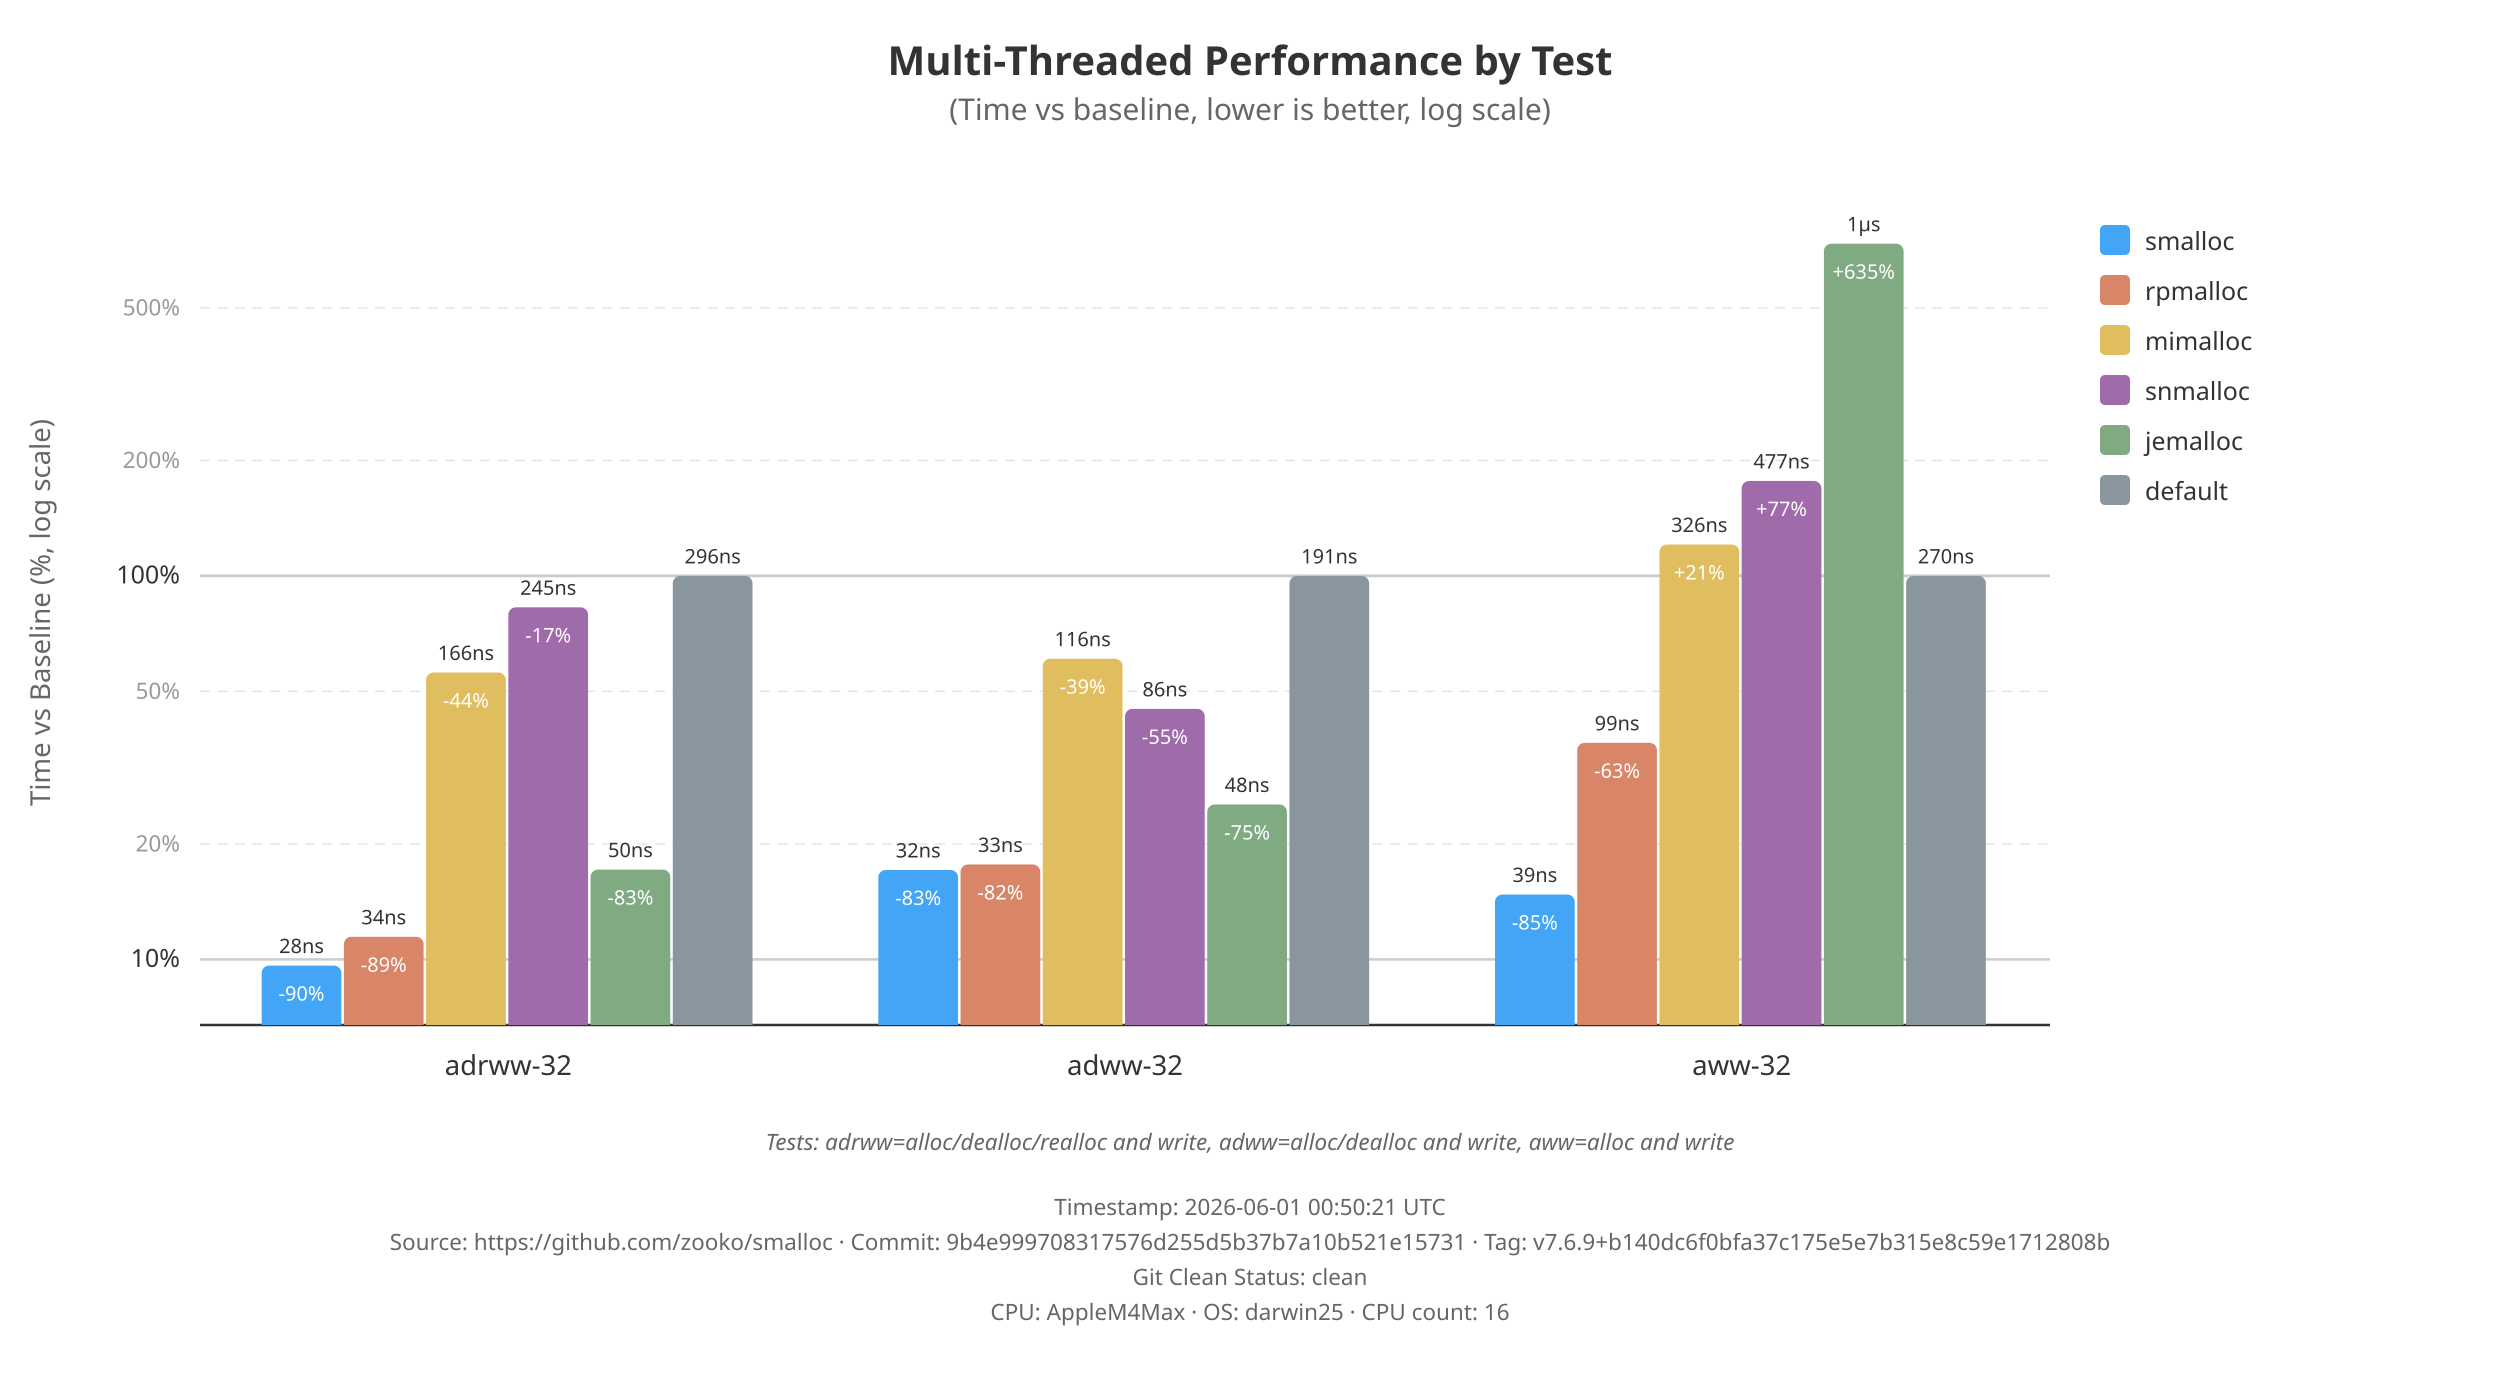
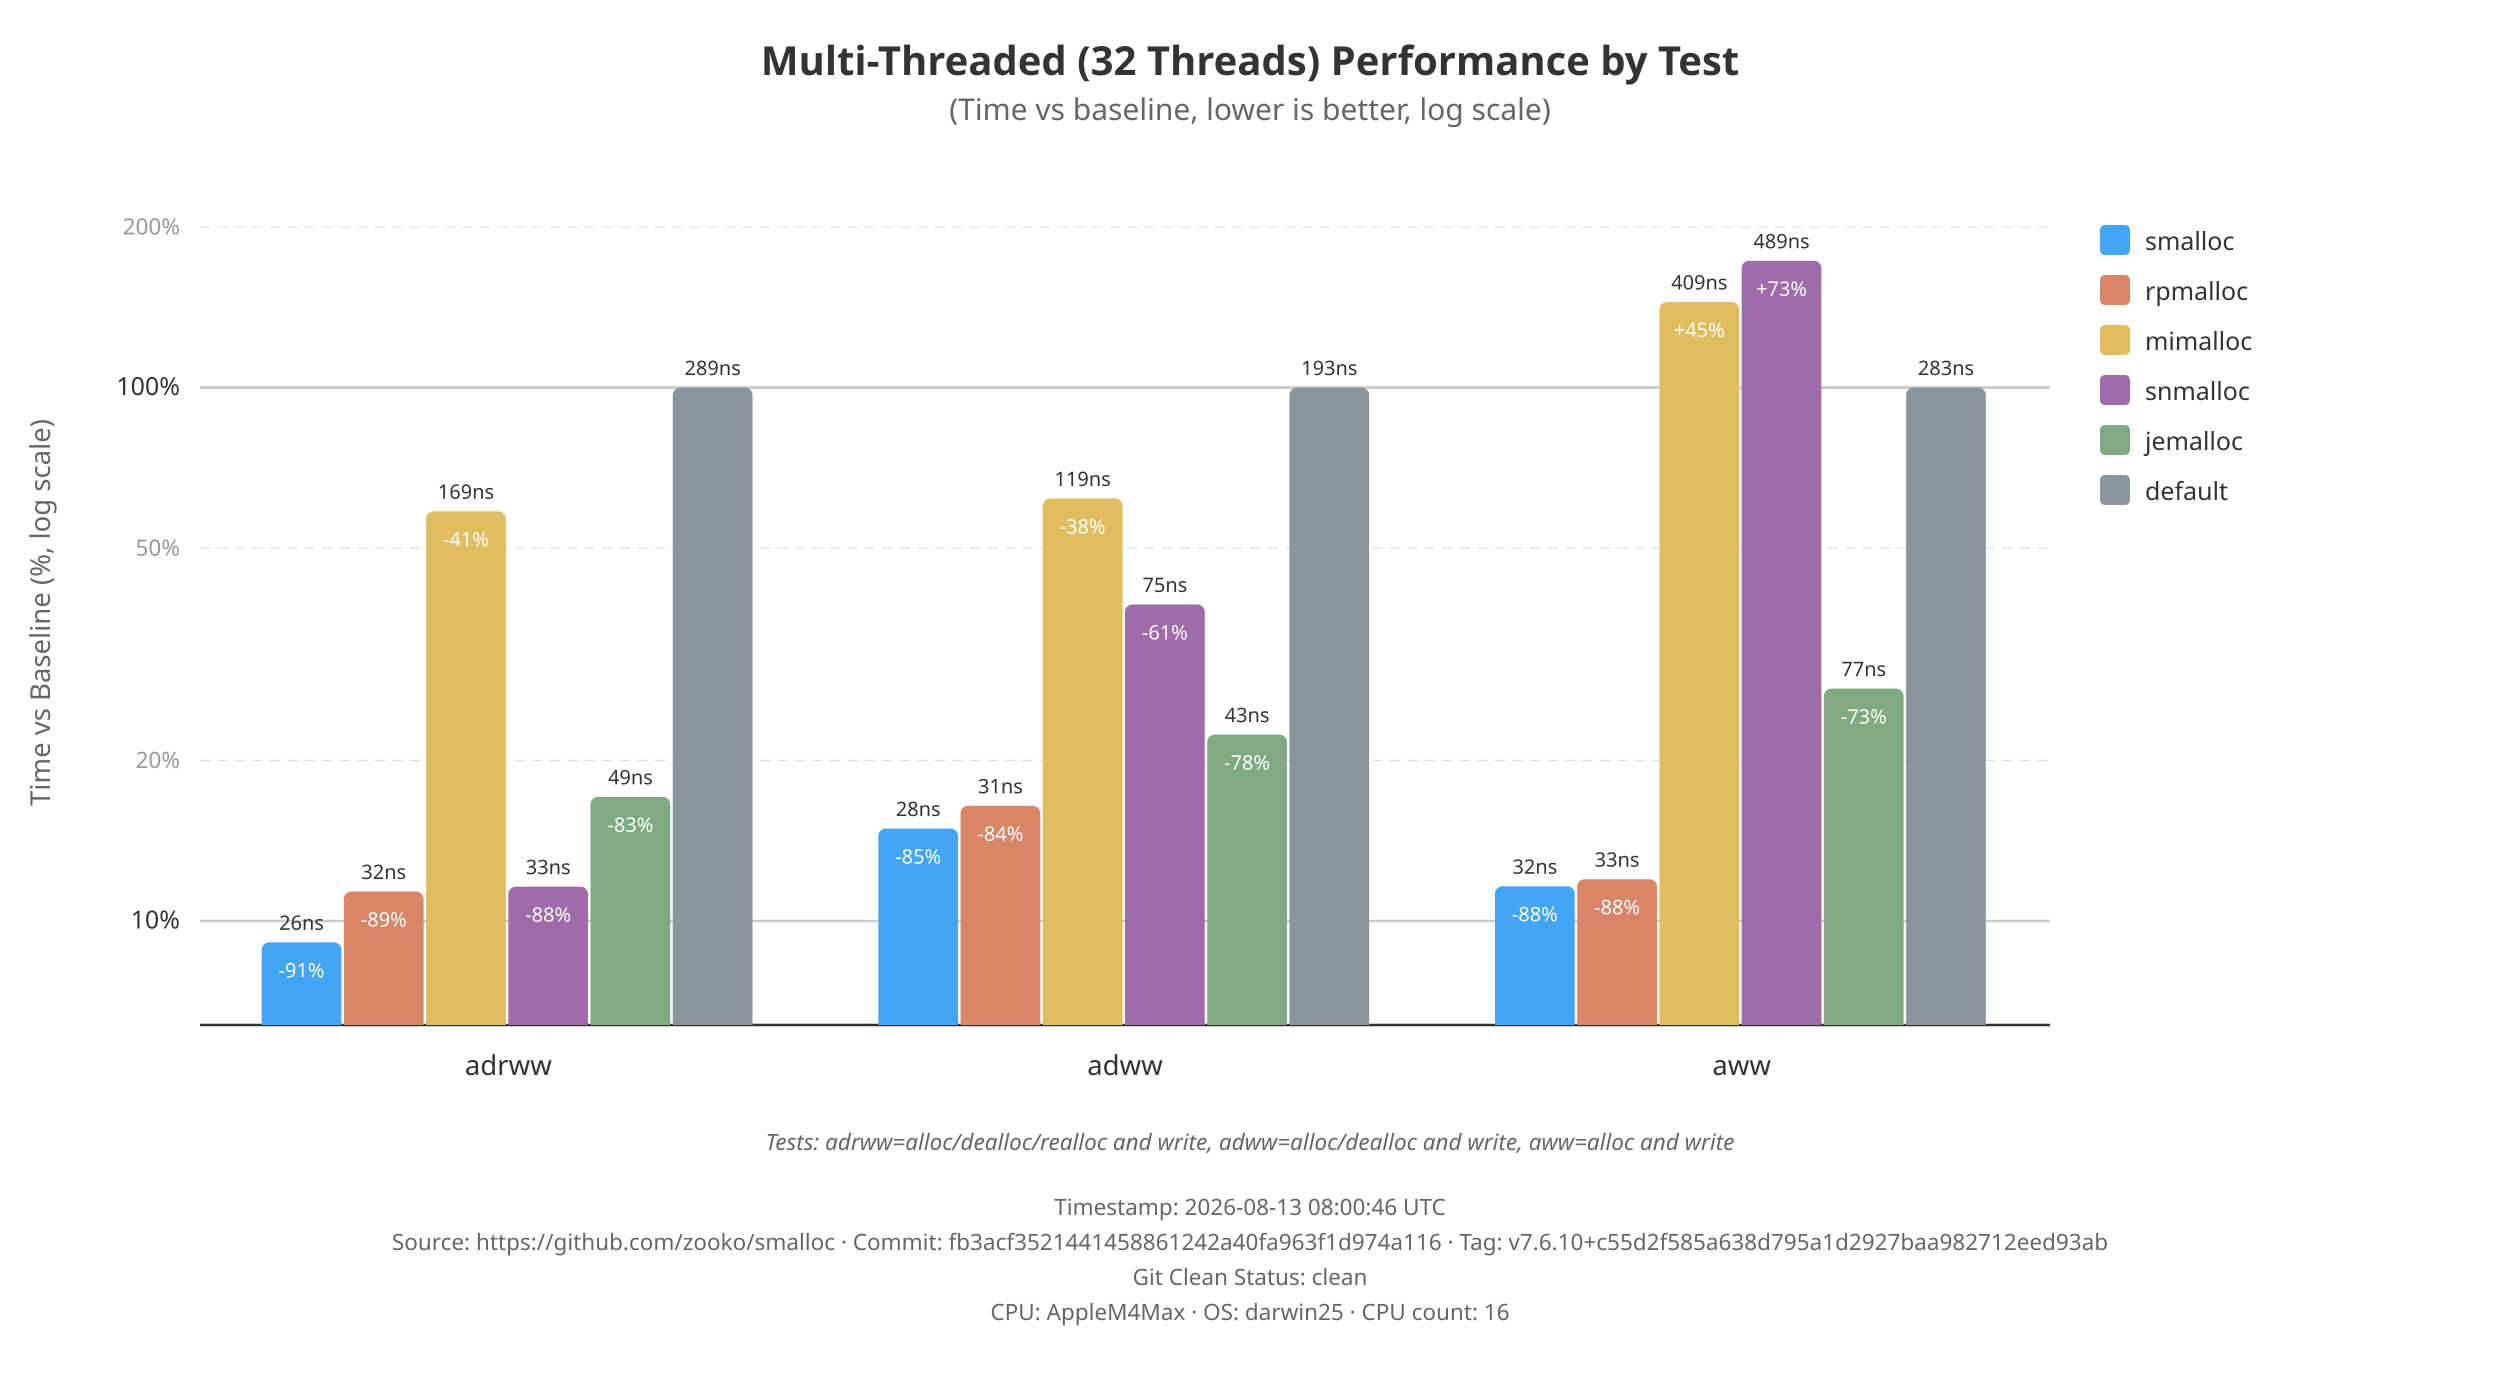
<svg xmlns="http://www.w3.org/2000/svg" viewBox="0 0 1000 550" width="1000" height="550">
  <rect width="1000" height="550" fill="white" />
  <style>
    .title { font-family: sans-serif; font-size: 16px; font-weight: bold; fill: #333333; }
    .subtitle { font-family: sans-serif; font-size: 12px; fill: #666666; }
    .axis-label { font-family: sans-serif; font-size: 11px; fill: #666666; }
    .tick-label { font-family: sans-serif; font-size: 10px; fill: #333333; }
    .tick-label-minor { font-family: sans-serif; font-size: 9px; fill: #999999; }
    .test-label { font-family: sans-serif; font-size: 11px; fill: #333333; }
    .bar-label-value { font-family: sans-serif; font-size: 8px; fill: #333333; }
    .bar-label-pct { font-family: sans-serif; font-size: 8px; fill: white; }
    .legend-text { font-family: sans-serif; font-size: 10px; fill: #333333; }
    .metadata { font-family: sans-serif; font-size: 9px; fill: #666666; }
    .key-text { font-family: sans-serif; font-size: 9px; font-style: italic; fill: #666666; }
    .grid-line-major { stroke: #cccccc; stroke-width: 1; }
    .grid-line-minor { stroke: #e0e0e0; stroke-width: 0.5; stroke-dasharray: 4,3; }
  </style>
-   <text x="500.0" y="30" class="title" text-anchor="middle">Multi-Threaded Performance by Test</text>
+   <text x="500.0" y="30" class="title" text-anchor="middle">Multi-Threaded (32 Threads) Performance by Test</text>
  <text x="500.0" y="48" class="subtitle" text-anchor="middle">(Time vs baseline, lower is better, log scale)</text>
  <text x="20" y="245.0" class="axis-label" text-anchor="middle" transform="rotate(-90 20 245.0)">Time vs Baseline (%, log scale)</text>
-   <line x1="80" y1="337.591" x2="820" y2="337.591" class="grid-line-minor" />
-   <text x="72" y="340.591" class="tick-label-minor" text-anchor="end">20%</text>
-   <line x1="80" y1="276.547" x2="820" y2="276.547" class="grid-line-minor" />
-   <text x="72" y="279.547" class="tick-label-minor" text-anchor="end">50%</text>
-   <line x1="80" y1="184.19" x2="820" y2="184.19" class="grid-line-minor" />
-   <text x="72" y="187.19" class="tick-label-minor" text-anchor="end">200%</text>
-   <line x1="80" y1="123.146" x2="820" y2="123.146" class="grid-line-minor" />
-   <text x="72" y="126.146" class="tick-label-minor" text-anchor="end">500%</text>
-   <line x1="80" y1="383.769" x2="820" y2="383.769" class="grid-line-major" />
-   <text x="72" y="386.769" class="tick-label" text-anchor="end">10%</text>
-   <line x1="80" y1="230.369" x2="820" y2="230.369" class="grid-line-major" />
-   <text x="72" y="233.369" class="tick-label" text-anchor="end">100%</text>
-   <line x1="80" y1="230.369" x2="820" y2="230.369" class="grid-line-major" />
+   <line x1="80" y1="304.179" x2="820" y2="304.179" class="grid-line-minor" />
+   <text x="72" y="307.179" class="tick-label-minor" text-anchor="end">20%</text>
+   <line x1="80" y1="219.264" x2="820" y2="219.264" class="grid-line-minor" />
+   <text x="72" y="222.264" class="tick-label-minor" text-anchor="end">50%</text>
+   <line x1="80" y1="90.793" x2="820" y2="90.793" class="grid-line-minor" />
+   <text x="72" y="93.793" class="tick-label-minor" text-anchor="end">200%</text>
+   <line x1="80" y1="368.414" x2="820" y2="368.414" class="grid-line-major" />
+   <text x="72" y="371.414" class="tick-label" text-anchor="end">10%</text>
+   <line x1="80" y1="155.029" x2="820" y2="155.029" class="grid-line-major" />
+   <text x="72" y="158.029" class="tick-label" text-anchor="end">100%</text>
+   <line x1="80" y1="155.029" x2="820" y2="155.029" class="grid-line-major" />
  <line x1="80" y1="410" x2="820" y2="410" stroke="#333333" stroke-width="1" />
-   <path d="M 104.667 410.0 L 136.556 410.0 L 136.556 389.238 A 3 3 0 0 0 133.556 386.238 L 107.667 386.238 A 3 3 0 0 0 104.667 389.238 Z" fill="#42a5f5" />
-   <text x="120.611" y="381.238" class="bar-label-value" text-anchor="middle">28ns</text>
-   <text x="120.611" y="400.238" class="bar-label-pct" text-anchor="middle">-90%</text>
-   <path d="M 137.556 410.0 L 169.444 410.0 L 169.444 377.716 A 3 3 0 0 0 166.444 374.716 L 140.556 374.716 A 3 3 0 0 0 137.556 377.716 Z" fill="#d98567" />
-   <text x="153.5" y="369.716" class="bar-label-value" text-anchor="middle">34ns</text>
-   <text x="153.5" y="388.716" class="bar-label-pct" text-anchor="middle">-89%</text>
-   <path d="M 170.444 410.0 L 202.333 410.0 L 202.333 272 A 3 3 0 0 0 199.333 269 L 173.444 269 A 3 3 0 0 0 170.444 272 Z" fill="#e0bd5e" />
-   <text x="186.389" y="264" class="bar-label-value" text-anchor="middle">166ns</text>
-   <text x="186.389" y="283" class="bar-label-pct" text-anchor="middle">-44%</text>
-   <path d="M 203.333 410.0 L 235.222 410.0 L 235.222 245.929 A 3 3 0 0 0 232.222 242.929 L 206.333 242.929 A 3 3 0 0 0 203.333 245.929 Z" fill="#a06bab" />
-   <text x="219.278" y="237.929" class="bar-label-value" text-anchor="middle">245ns</text>
-   <text x="219.278" y="256.929" class="bar-label-pct" text-anchor="middle">-17%</text>
-   <path d="M 236.222 410.0 L 268.111 410.0 L 268.111 350.834 A 3 3 0 0 0 265.111 347.834 L 239.222 347.834 A 3 3 0 0 0 236.222 350.834 Z" fill="#7faa82" />
-   <text x="252.167" y="342.834" class="bar-label-value" text-anchor="middle">50ns</text>
-   <text x="252.167" y="361.834" class="bar-label-pct" text-anchor="middle">-83%</text>
-   <path d="M 269.111 410.0 L 301 410.0 L 301 233.369 A 3 3 0 0 0 298 230.369 L 272.111 230.369 A 3 3 0 0 0 269.111 233.369 Z" fill="#8a969e" />
-   <text x="285.056" y="225.369" class="bar-label-value" text-anchor="middle">296ns</text>
-   <text x="203.333" y="430" class="test-label" text-anchor="middle">adrww-32</text>
-   <path d="M 351.333 410.0 L 383.222 410.0 L 383.222 350.988 A 3 3 0 0 0 380.222 347.988 L 354.333 347.988 A 3 3 0 0 0 351.333 350.988 Z" fill="#42a5f5" />
-   <text x="367.278" y="342.988" class="bar-label-value" text-anchor="middle">32ns</text>
-   <text x="367.278" y="361.988" class="bar-label-pct" text-anchor="middle">-83%</text>
-   <path d="M 384.222 410.0 L 416.111 410.0 L 416.111 348.79 A 3 3 0 0 0 413.111 345.79 L 387.222 345.79 A 3 3 0 0 0 384.222 348.79 Z" fill="#d98567" />
-   <text x="400.167" y="340.79" class="bar-label-value" text-anchor="middle">33ns</text>
-   <text x="400.167" y="359.79" class="bar-label-pct" text-anchor="middle">-82%</text>
-   <path d="M 417.111 410.0 L 449.0 410.0 L 449.0 266.491 A 3 3 0 0 0 446.0 263.491 L 420.111 263.491 A 3 3 0 0 0 417.111 266.491 Z" fill="#e0bd5e" />
-   <text x="433.056" y="258.491" class="bar-label-value" text-anchor="middle">116ns</text>
-   <text x="433.056" y="277.491" class="bar-label-pct" text-anchor="middle">-39%</text>
-   <path d="M 450.0 410.0 L 481.889 410.0 L 481.889 286.539 A 3 3 0 0 0 478.889 283.539 L 453.0 283.539 A 3 3 0 0 0 450.0 286.539 Z" fill="#a06bab" />
-   <text x="465.944" y="278.539" class="bar-label-value" text-anchor="middle">86ns</text>
-   <text x="465.944" y="297.539" class="bar-label-pct" text-anchor="middle">-55%</text>
-   <path d="M 482.889 410.0 L 514.778 410.0 L 514.778 324.793 A 3 3 0 0 0 511.778 321.793 L 485.889 321.793 A 3 3 0 0 0 482.889 324.793 Z" fill="#7faa82" />
-   <text x="498.833" y="316.793" class="bar-label-value" text-anchor="middle">48ns</text>
-   <text x="498.833" y="335.793" class="bar-label-pct" text-anchor="middle">-75%</text>
-   <path d="M 515.778 410.0 L 547.667 410.0 L 547.667 233.369 A 3 3 0 0 0 544.667 230.369 L 518.778 230.369 A 3 3 0 0 0 515.778 233.369 Z" fill="#8a969e" />
-   <text x="531.722" y="225.369" class="bar-label-value" text-anchor="middle">191ns</text>
-   <text x="450.0" y="430" class="test-label" text-anchor="middle">adww-32</text>
-   <path d="M 598 410.0 L 629.889 410.0 L 629.889 360.8 A 3 3 0 0 0 626.889 357.8 L 601 357.8 A 3 3 0 0 0 598 360.8 Z" fill="#42a5f5" />
-   <text x="613.944" y="352.8" class="bar-label-value" text-anchor="middle">39ns</text>
-   <text x="613.944" y="371.8" class="bar-label-pct" text-anchor="middle">-85%</text>
-   <path d="M 630.889 410.0 L 662.778 410.0 L 662.778 300.124 A 3 3 0 0 0 659.778 297.124 L 633.889 297.124 A 3 3 0 0 0 630.889 300.124 Z" fill="#d98567" />
-   <text x="646.833" y="292.124" class="bar-label-value" text-anchor="middle">99ns</text>
-   <text x="646.833" y="311.124" class="bar-label-pct" text-anchor="middle">-63%</text>
-   <path d="M 663.778 410.0 L 695.667 410.0 L 695.667 220.8 A 3 3 0 0 0 692.667 217.8 L 666.778 217.8 A 3 3 0 0 0 663.778 220.8 Z" fill="#e0bd5e" />
-   <text x="679.722" y="212.8" class="bar-label-value" text-anchor="middle">326ns</text>
-   <text x="679.722" y="231.8" class="bar-label-pct" text-anchor="middle">+21%</text>
-   <path d="M 696.667 410.0 L 728.556 410.0 L 728.556 195.379 A 3 3 0 0 0 725.556 192.379 L 699.667 192.379 A 3 3 0 0 0 696.667 195.379 Z" fill="#a06bab" />
-   <text x="712.611" y="187.379" class="bar-label-value" text-anchor="middle">477ns</text>
-   <text x="712.611" y="206.379" class="bar-label-pct" text-anchor="middle">+77%</text>
-   <path d="M 729.556 410.0 L 761.444 410.0 L 761.444 100.479 A 3 3 0 0 0 758.444 97.479 L 732.556 97.479 A 3 3 0 0 0 729.556 100.479 Z" fill="#7faa82" />
-   <text x="745.5" y="92.479" class="bar-label-value" text-anchor="middle">1μs</text>
-   <text x="745.5" y="111.479" class="bar-label-pct" text-anchor="middle">+635%</text>
-   <path d="M 762.444 410.0 L 794.333 410.0 L 794.333 233.369 A 3 3 0 0 0 791.333 230.369 L 765.444 230.369 A 3 3 0 0 0 762.444 233.369 Z" fill="#8a969e" />
-   <text x="778.389" y="225.369" class="bar-label-value" text-anchor="middle">270ns</text>
-   <text x="696.667" y="430" class="test-label" text-anchor="middle">aww-32</text>
+   <path d="M 104.667 410.0 L 136.556 410.0 L 136.556 379.946 A 3 3 0 0 0 133.556 376.946 L 107.667 376.946 A 3 3 0 0 0 104.667 379.946 Z" fill="#42a5f5" />
+   <text x="120.611" y="371.946" class="bar-label-value" text-anchor="middle">26ns</text>
+   <text x="120.611" y="390.946" class="bar-label-pct" text-anchor="middle">-91%</text>
+   <path d="M 137.556 410.0 L 169.444 410.0 L 169.444 359.616 A 3 3 0 0 0 166.444 356.616 L 140.556 356.616 A 3 3 0 0 0 137.556 359.616 Z" fill="#d98567" />
+   <text x="153.5" y="351.616" class="bar-label-value" text-anchor="middle">32ns</text>
+   <text x="153.5" y="370.616" class="bar-label-pct" text-anchor="middle">-89%</text>
+   <path d="M 170.444 410.0 L 202.333 410.0 L 202.333 207.523 A 3 3 0 0 0 199.333 204.523 L 173.444 204.523 A 3 3 0 0 0 170.444 207.523 Z" fill="#e0bd5e" />
+   <text x="186.389" y="199.523" class="bar-label-value" text-anchor="middle">169ns</text>
+   <text x="186.389" y="218.523" class="bar-label-pct" text-anchor="middle">-41%</text>
+   <path d="M 203.333 410.0 L 235.222 410.0 L 235.222 357.667 A 3 3 0 0 0 232.222 354.667 L 206.333 354.667 A 3 3 0 0 0 203.333 357.667 Z" fill="#a06bab" />
+   <text x="219.278" y="349.667" class="bar-label-value" text-anchor="middle">33ns</text>
+   <text x="219.278" y="368.667" class="bar-label-pct" text-anchor="middle">-88%</text>
+   <path d="M 236.222 410.0 L 268.111 410.0 L 268.111 321.736 A 3 3 0 0 0 265.111 318.736 L 239.222 318.736 A 3 3 0 0 0 236.222 321.736 Z" fill="#7faa82" />
+   <text x="252.167" y="313.736" class="bar-label-value" text-anchor="middle">49ns</text>
+   <text x="252.167" y="332.736" class="bar-label-pct" text-anchor="middle">-83%</text>
+   <path d="M 269.111 410.0 L 301 410.0 L 301 158.029 A 3 3 0 0 0 298 155.029 L 272.111 155.029 A 3 3 0 0 0 269.111 158.029 Z" fill="#8a969e" />
+   <text x="285.056" y="150.029" class="bar-label-value" text-anchor="middle">289ns</text>
+   <text x="203.333" y="430" class="test-label" text-anchor="middle">adrww</text>
+   <path d="M 351.333 410.0 L 383.222 410.0 L 383.222 334.436 A 3 3 0 0 0 380.222 331.436 L 354.333 331.436 A 3 3 0 0 0 351.333 334.436 Z" fill="#42a5f5" />
+   <text x="367.278" y="326.436" class="bar-label-value" text-anchor="middle">28ns</text>
+   <text x="367.278" y="345.436" class="bar-label-pct" text-anchor="middle">-85%</text>
+   <path d="M 384.222 410.0 L 416.111 410.0 L 416.111 325.326 A 3 3 0 0 0 413.111 322.326 L 387.222 322.326 A 3 3 0 0 0 384.222 325.326 Z" fill="#d98567" />
+   <text x="400.167" y="317.326" class="bar-label-value" text-anchor="middle">31ns</text>
+   <text x="400.167" y="336.326" class="bar-label-pct" text-anchor="middle">-84%</text>
+   <path d="M 417.111 410.0 L 449.0 410.0 L 449.0 202.409 A 3 3 0 0 0 446.0 199.409 L 420.111 199.409 A 3 3 0 0 0 417.111 202.409 Z" fill="#e0bd5e" />
+   <text x="433.056" y="194.409" class="bar-label-value" text-anchor="middle">119ns</text>
+   <text x="433.056" y="213.409" class="bar-label-pct" text-anchor="middle">-38%</text>
+   <path d="M 450.0 410.0 L 481.889 410.0 L 481.889 244.786 A 3 3 0 0 0 478.889 241.786 L 453.0 241.786 A 3 3 0 0 0 450.0 244.786 Z" fill="#a06bab" />
+   <text x="465.944" y="236.786" class="bar-label-value" text-anchor="middle">75ns</text>
+   <text x="465.944" y="255.786" class="bar-label-pct" text-anchor="middle">-61%</text>
+   <path d="M 482.889 410.0 L 514.778 410.0 L 514.778 296.85 A 3 3 0 0 0 511.778 293.85 L 485.889 293.85 A 3 3 0 0 0 482.889 296.85 Z" fill="#7faa82" />
+   <text x="498.833" y="288.85" class="bar-label-value" text-anchor="middle">43ns</text>
+   <text x="498.833" y="307.85" class="bar-label-pct" text-anchor="middle">-78%</text>
+   <path d="M 515.778 410.0 L 547.667 410.0 L 547.667 158.029 A 3 3 0 0 0 544.667 155.029 L 518.778 155.029 A 3 3 0 0 0 515.778 158.029 Z" fill="#8a969e" />
+   <text x="531.722" y="150.029" class="bar-label-value" text-anchor="middle">193ns</text>
+   <text x="450.0" y="430" class="test-label" text-anchor="middle">adww</text>
+   <path d="M 598 410.0 L 629.889 410.0 L 629.889 357.501 A 3 3 0 0 0 626.889 354.501 L 601 354.501 A 3 3 0 0 0 598 357.501 Z" fill="#42a5f5" />
+   <text x="613.944" y="349.501" class="bar-label-value" text-anchor="middle">32ns</text>
+   <text x="613.944" y="368.501" class="bar-label-pct" text-anchor="middle">-88%</text>
+   <path d="M 630.889 410.0 L 662.778 410.0 L 662.778 354.67 A 3 3 0 0 0 659.778 351.67 L 633.889 351.67 A 3 3 0 0 0 630.889 354.67 Z" fill="#d98567" />
+   <text x="646.833" y="346.67" class="bar-label-value" text-anchor="middle">33ns</text>
+   <text x="646.833" y="365.67" class="bar-label-pct" text-anchor="middle">-88%</text>
+   <path d="M 663.778 410.0 L 695.667 410.0 L 695.667 123.797 A 3 3 0 0 0 692.667 120.797 L 666.778 120.797 A 3 3 0 0 0 663.778 123.797 Z" fill="#e0bd5e" />
+   <text x="679.722" y="115.797" class="bar-label-value" text-anchor="middle">409ns</text>
+   <text x="679.722" y="134.797" class="bar-label-pct" text-anchor="middle">+45%</text>
+   <path d="M 696.667 410.0 L 728.556 410.0 L 728.556 107.314 A 3 3 0 0 0 725.556 104.314 L 699.667 104.314 A 3 3 0 0 0 696.667 107.314 Z" fill="#a06bab" />
+   <text x="712.611" y="99.314" class="bar-label-value" text-anchor="middle">489ns</text>
+   <text x="712.611" y="118.314" class="bar-label-pct" text-anchor="middle">+73%</text>
+   <path d="M 729.556 410.0 L 761.444 410.0 L 761.444 278.447 A 3 3 0 0 0 758.444 275.447 L 732.556 275.447 A 3 3 0 0 0 729.556 278.447 Z" fill="#7faa82" />
+   <text x="745.5" y="270.447" class="bar-label-value" text-anchor="middle">77ns</text>
+   <text x="745.5" y="289.447" class="bar-label-pct" text-anchor="middle">-73%</text>
+   <path d="M 762.444 410.0 L 794.333 410.0 L 794.333 158.029 A 3 3 0 0 0 791.333 155.029 L 765.444 155.029 A 3 3 0 0 0 762.444 158.029 Z" fill="#8a969e" />
+   <text x="778.389" y="150.029" class="bar-label-value" text-anchor="middle">283ns</text>
+   <text x="696.667" y="430" class="test-label" text-anchor="middle">aww</text>
  <rect x="840" y="90" width="12" height="12" fill="#42a5f5" rx="2" />
  <text x="858" y="100" class="legend-text">smalloc</text>
  <rect x="840" y="110" width="12" height="12" fill="#d98567" rx="2" />
  <text x="858" y="120" class="legend-text">rpmalloc</text>
  <rect x="840" y="130" width="12" height="12" fill="#e0bd5e" rx="2" />
  <text x="858" y="140" class="legend-text">mimalloc</text>
  <rect x="840" y="150" width="12" height="12" fill="#a06bab" rx="2" />
  <text x="858" y="160" class="legend-text">snmalloc</text>
  <rect x="840" y="170" width="12" height="12" fill="#7faa82" rx="2" />
  <text x="858" y="180" class="legend-text">jemalloc</text>
  <rect x="840" y="190" width="12" height="12" fill="#8a969e" rx="2" />
  <text x="858" y="200" class="legend-text">default</text>
  <text x="500.0" y="460" class="key-text" text-anchor="middle">Tests: adrww=alloc/dealloc/realloc and write, adww=alloc/dealloc and write, aww=alloc and write</text>
-   <text x="500.0" y="486" class="metadata" text-anchor="middle">Timestamp: 2026-06-01 00:50:21 UTC</text>
-   <text x="500.0" y="500" class="metadata" text-anchor="middle">Source: https://github.com/zooko/smalloc · Commit: 9b4e999708317576d255d5b37b7a10b521e15731 · Tag: v7.6.9+b140dc6f0bfa37c175e5e7b315e8c59e1712808b</text>
+   <text x="500.0" y="486" class="metadata" text-anchor="middle">Timestamp: 2026-08-13 08:00:46 UTC</text>
+   <text x="500.0" y="500" class="metadata" text-anchor="middle">Source: https://github.com/zooko/smalloc · Commit: fb3acf3521441458861242a40fa963f1d974a116 · Tag: v7.6.10+c55d2f585a638d795a1d2927baa982712eed93ab</text>
  <text x="500.0" y="514" class="metadata" text-anchor="middle">Git Clean Status: clean</text>
  <text x="500.0" y="528" class="metadata" text-anchor="middle">CPU: AppleM4Max · OS: darwin25 · CPU count: 16</text>
</svg>
